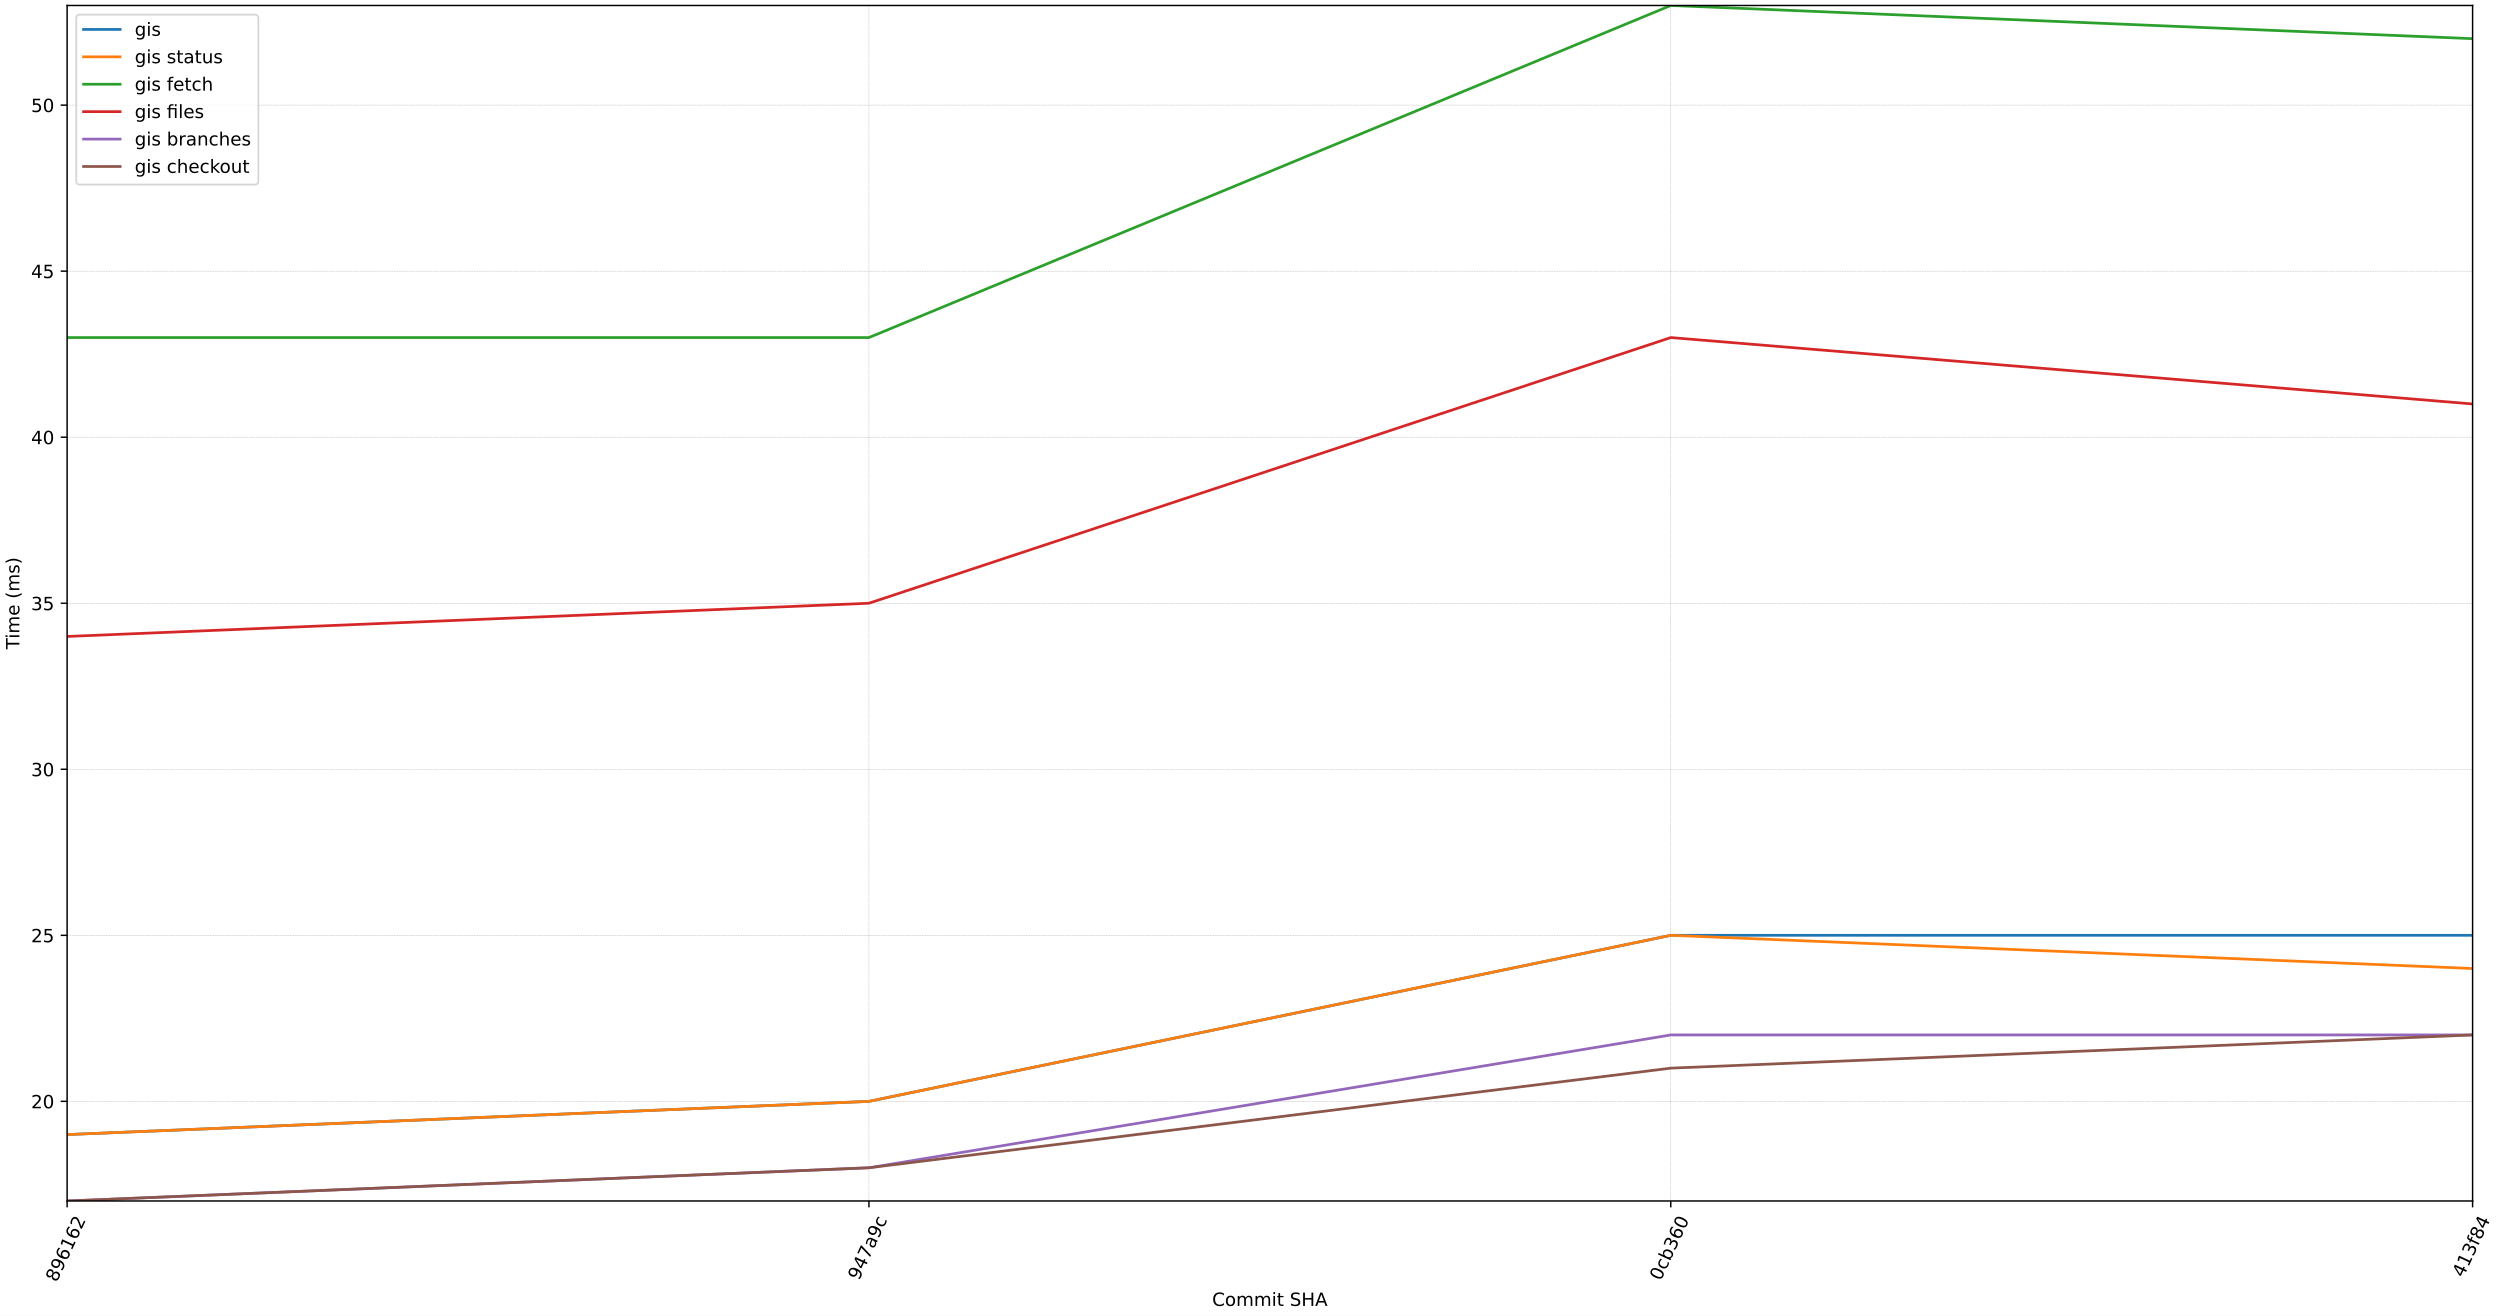
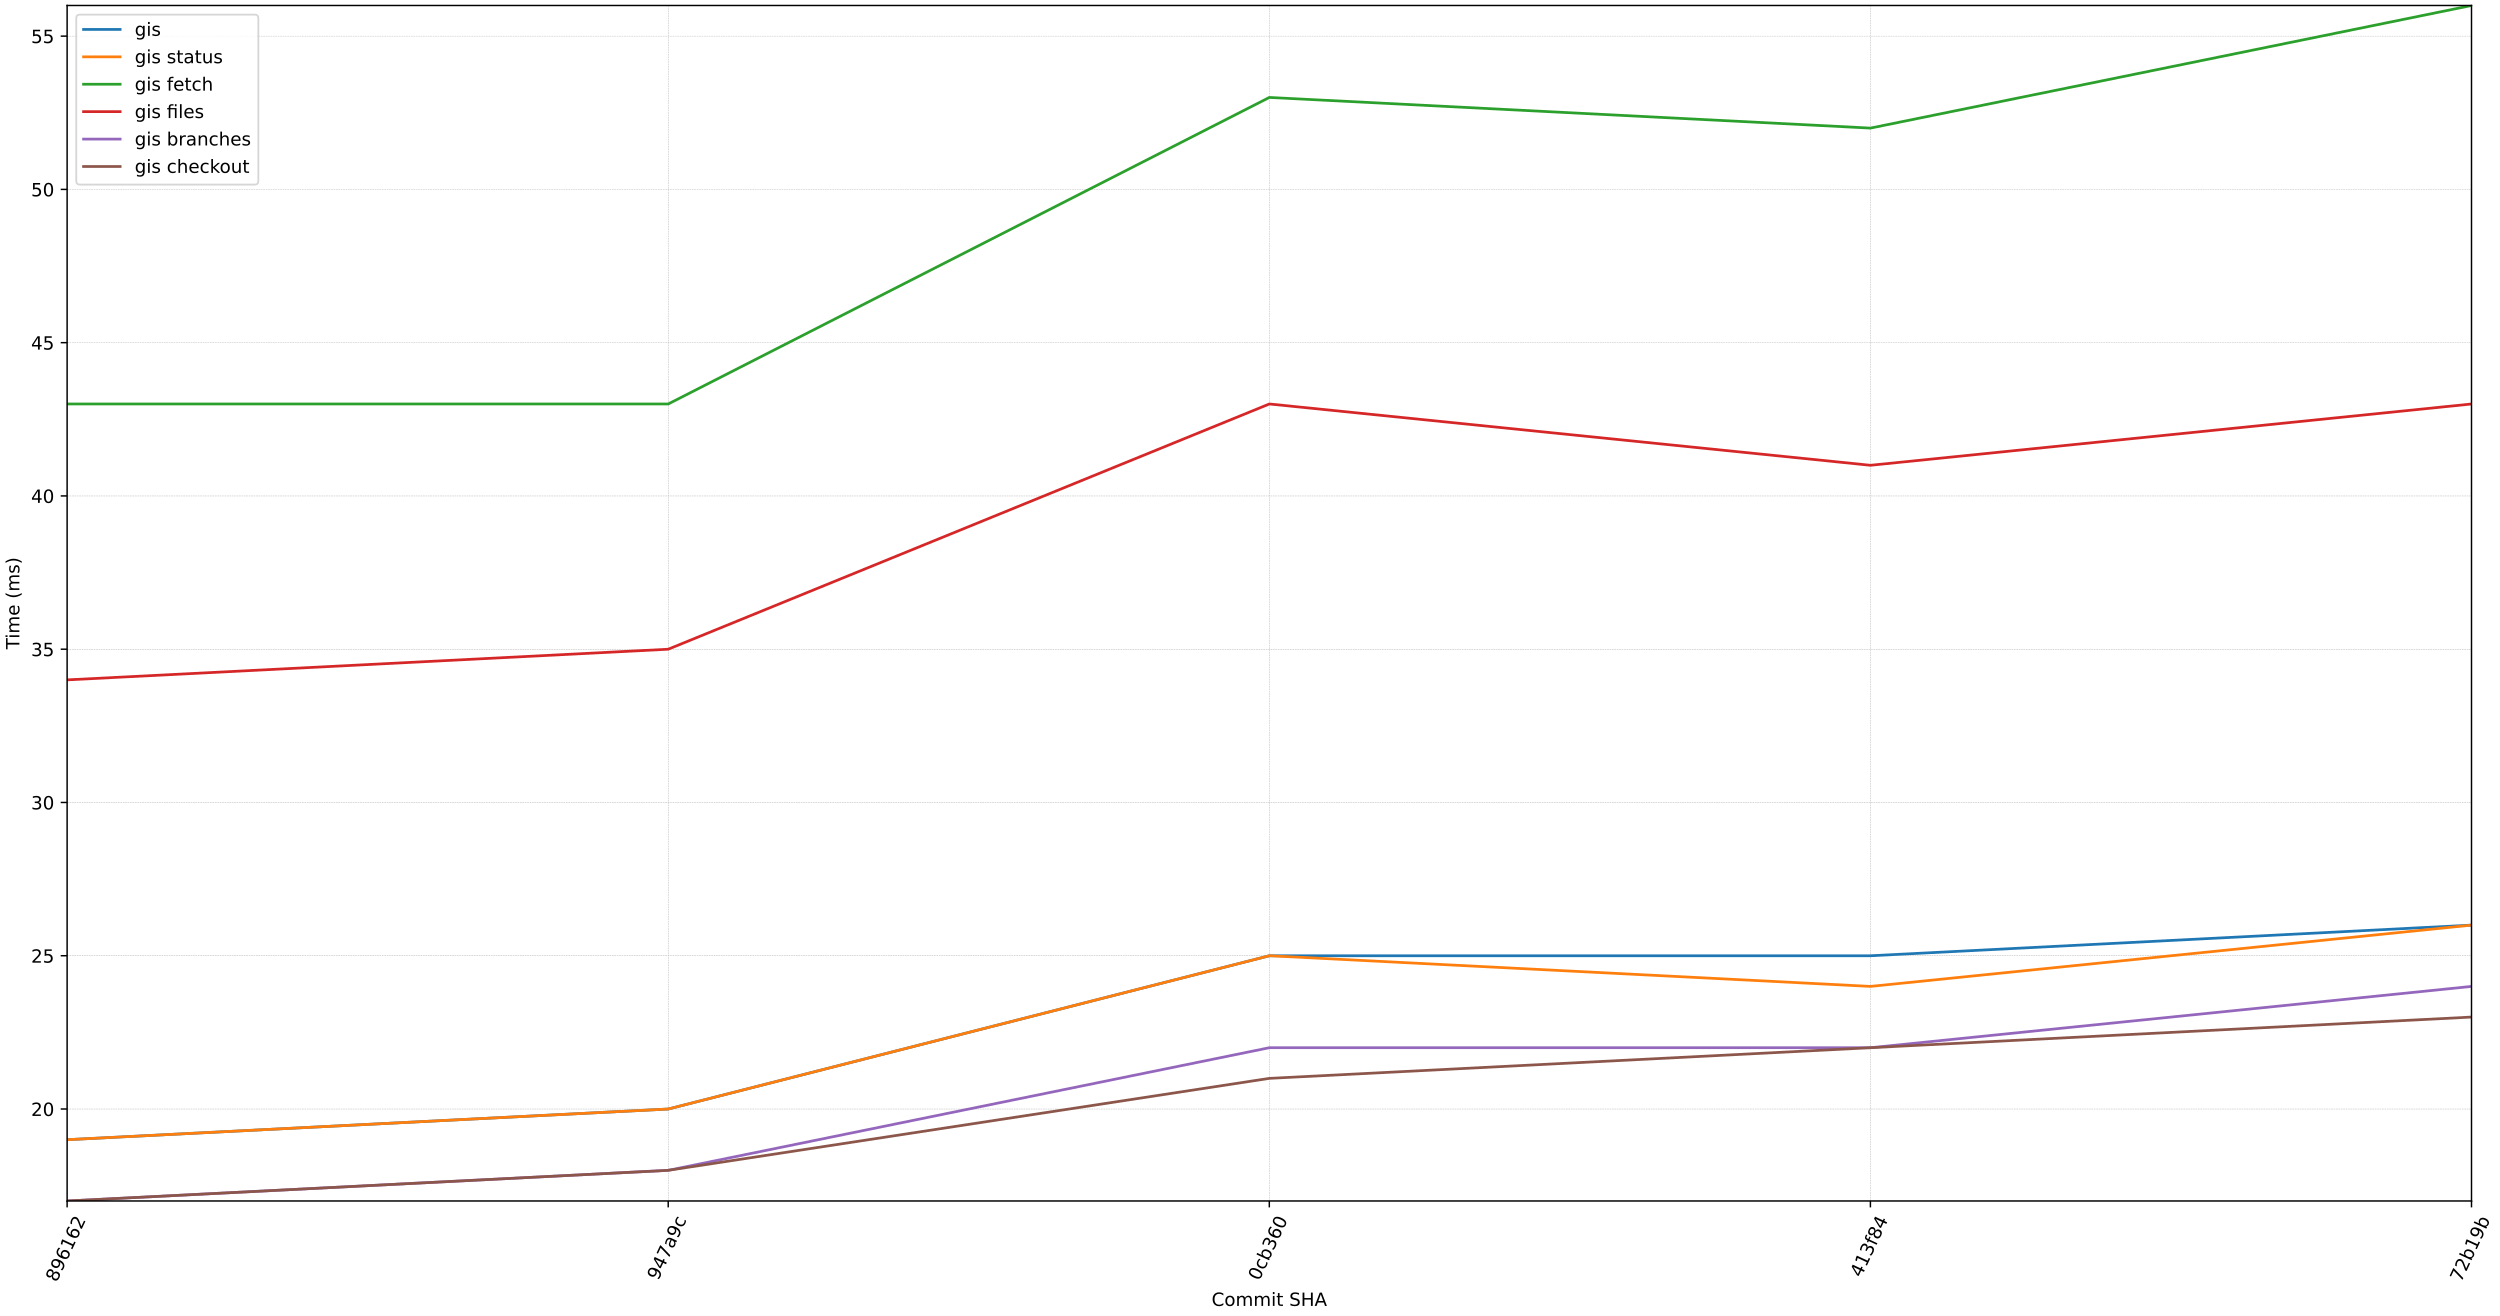
<svg xmlns="http://www.w3.org/2000/svg" xmlns:xlink="http://www.w3.org/1999/xlink" width="1368pt" height="720pt" viewBox="0 0 1368 720" version="1.1">
  <defs>
    <style type="text/css">*{stroke-linejoin: round; stroke-linecap: butt}</style>
  </defs>
  <g id="figure_1">
    <g id="patch_1">
      <path d="M 0 720  L 1368 720  L 1368 0  L 0 0  z " style="fill: #ffffff" />
    </g>
    <g id="axes_1">
      <g id="patch_2">
-         <path d="M 36.726 657.174  L 1353.002 657.174  L 1353.002 3  L 36.726 3  z " style="fill: #ffffff" />
+         <path d="M 36.726 657.174  L 1352.407 657.174  L 1352.407 3  L 36.726 3  z " style="fill: #ffffff" />
      </g>
      <g id="matplotlib.axis_1">
        <g id="xtick_1">
          <g id="line2d_1">
-             <path d="M 36.726 657.174  L 36.726 3  " clip-path="url(#p40ca5b656d)" style="fill: none; stroke-dasharray: 0.925,0.4; stroke-dashoffset: 0; stroke: #b0b0b0; stroke-width: 0.25" />
+             <path d="M 36.726 657.174  L 36.726 3  " clip-path="url(#p8d0fd954dc)" style="fill: none; stroke-dasharray: 0.925,0.4; stroke-dashoffset: 0; stroke: #b0b0b0; stroke-width: 0.25" />
          </g>
          <g id="line2d_2">
            <defs>
-               <path id="m87ee2de7f2" d="M 0 0  L 0 3.5  " style="stroke: #000000; stroke-width: 0.8" />
-             </defs>
-             <g>
-               <use xlink:href="#m87ee2de7f2" x="36.726" y="657.174" style="stroke: #000000; stroke-width: 0.8" />
+               <path id="m4efc5a5beb" d="M 0 0  L 0 3.5  " style="stroke: #000000; stroke-width: 0.8" />
+             </defs>
+             <g>
+               <use xlink:href="#m4efc5a5beb" x="36.726" y="657.174" style="stroke: #000000; stroke-width: 0.8" />
            </g>
          </g>
          <g id="text_1">
            <g transform="translate(31.01357 701.9837) rotate(-65) scale(0.1 -0.1)">
              <defs>
                <path id="DejaVuSans-1b" d="M 2034 2216  Q 1584 2216 1326 1975  Q 1069 1734 1069 1313  Q 1069 891 1326 650  Q 1584 409 2034 409  Q 2484 409 2743 651  Q 3003 894 3003 1313  Q 3003 1734 2745 1975  Q 2488 2216 2034 2216  z M 1403 2484  Q 997 2584 770 2862  Q 544 3141 544 3541  Q 544 4100 942 4425  Q 1341 4750 2034 4750  Q 2731 4750 3128 4425  Q 3525 4100 3525 3541  Q 3525 3141 3298 2862  Q 3072 2584 2669 2484  Q 3125 2378 3379 2068  Q 3634 1759 3634 1313  Q 3634 634 3220 271  Q 2806 -91 2034 -91  Q 1263 -91 848 271  Q 434 634 434 1313  Q 434 1759 690 2068  Q 947 2378 1403 2484  z M 1172 3481  Q 1172 3119 1398 2916  Q 1625 2713 2034 2713  Q 2441 2713 2670 2916  Q 2900 3119 2900 3481  Q 2900 3844 2670 4047  Q 2441 4250 2034 4250  Q 1625 4250 1398 4047  Q 1172 3844 1172 3481  z " transform="scale(0.015625)" />
                <path id="DejaVuSans-1c" d="M 703 97  L 703 672  Q 941 559 1184 500  Q 1428 441 1663 441  Q 2288 441 2617 861  Q 2947 1281 2994 2138  Q 2813 1869 2534 1725  Q 2256 1581 1919 1581  Q 1219 1581 811 2004  Q 403 2428 403 3163  Q 403 3881 828 4315  Q 1253 4750 1959 4750  Q 2769 4750 3195 4129  Q 3622 3509 3622 2328  Q 3622 1225 3098 567  Q 2575 -91 1691 -91  Q 1453 -91 1209 -44  Q 966 3 703 97  z M 1959 2075  Q 2384 2075 2632 2365  Q 2881 2656 2881 3163  Q 2881 3666 2632 3958  Q 2384 4250 1959 4250  Q 1534 4250 1286 3958  Q 1038 3666 1038 3163  Q 1038 2656 1286 2365  Q 1534 2075 1959 2075  z " transform="scale(0.015625)" />
                <path id="DejaVuSans-19" d="M 2113 2584  Q 1688 2584 1439 2293  Q 1191 2003 1191 1497  Q 1191 994 1439 701  Q 1688 409 2113 409  Q 2538 409 2786 701  Q 3034 994 3034 1497  Q 3034 2003 2786 2293  Q 2538 2584 2113 2584  z M 3366 4563  L 3366 3988  Q 3128 4100 2886 4159  Q 2644 4219 2406 4219  Q 1781 4219 1451 3797  Q 1122 3375 1075 2522  Q 1259 2794 1537 2939  Q 1816 3084 2150 3084  Q 2853 3084 3261 2657  Q 3669 2231 3669 1497  Q 3669 778 3244 343  Q 2819 -91 2113 -91  Q 1303 -91 875 529  Q 447 1150 447 2328  Q 447 3434 972 4092  Q 1497 4750 2381 4750  Q 2619 4750 2861 4703  Q 3103 4656 3366 4563  z " transform="scale(0.015625)" />
                <path id="DejaVuSans-14" d="M 794 531  L 1825 531  L 1825 4091  L 703 3866  L 703 4441  L 1819 4666  L 2450 4666  L 2450 531  L 3481 531  L 3481 0  L 794 0  L 794 531  z " transform="scale(0.015625)" />
                <path id="DejaVuSans-15" d="M 1228 531  L 3431 531  L 3431 0  L 469 0  L 469 531  Q 828 903 1448 1529  Q 2069 2156 2228 2338  Q 2531 2678 2651 2914  Q 2772 3150 2772 3378  Q 2772 3750 2511 3984  Q 2250 4219 1831 4219  Q 1534 4219 1204 4116  Q 875 4013 500 3803  L 500 4441  Q 881 4594 1212 4672  Q 1544 4750 1819 4750  Q 2544 4750 2975 4387  Q 3406 4025 3406 3419  Q 3406 3131 3298 2873  Q 3191 2616 2906 2266  Q 2828 2175 2409 1742  Q 1991 1309 1228 531  z " transform="scale(0.015625)" />
              </defs>
              <use xlink:href="#DejaVuSans-1b" />
              <use xlink:href="#DejaVuSans-1c" transform="translate(63.625 0)" />
              <use xlink:href="#DejaVuSans-19" transform="translate(127.25 0)" />
              <use xlink:href="#DejaVuSans-14" transform="translate(190.875 0)" />
              <use xlink:href="#DejaVuSans-19" transform="translate(254.5 0)" />
              <use xlink:href="#DejaVuSans-15" transform="translate(318.125 0)" />
            </g>
          </g>
        </g>
        <g id="xtick_2">
          <g id="line2d_3">
-             <path d="M 475.485 657.174  L 475.485 3  " clip-path="url(#p40ca5b656d)" style="fill: none; stroke-dasharray: 0.925,0.4; stroke-dashoffset: 0; stroke: #b0b0b0; stroke-width: 0.25" />
+             <path d="M 365.646 657.174  L 365.646 3  " clip-path="url(#p8d0fd954dc)" style="fill: none; stroke-dasharray: 0.925,0.4; stroke-dashoffset: 0; stroke: #b0b0b0; stroke-width: 0.25" />
          </g>
          <g id="line2d_4">
            <g>
-               <use xlink:href="#m87ee2de7f2" x="475.485" y="657.174" style="stroke: #000000; stroke-width: 0.8" />
+               <use xlink:href="#m4efc5a5beb" x="365.646" y="657.174" style="stroke: #000000; stroke-width: 0.8" />
            </g>
          </g>
          <g id="text_2">
-             <g transform="translate(470.0042 700.9882) rotate(-65) scale(0.1 -0.1)">
+             <g transform="translate(360.1659 700.9882) rotate(-65) scale(0.1 -0.1)">
              <defs>
                <path id="DejaVuSans-17" d="M 2419 4116  L 825 1625  L 2419 1625  L 2419 4116  z M 2253 4666  L 3047 4666  L 3047 1625  L 3713 1625  L 3713 1100  L 3047 1100  L 3047 0  L 2419 0  L 2419 1100  L 313 1100  L 313 1709  L 2253 4666  z " transform="scale(0.015625)" />
                <path id="DejaVuSans-1a" d="M 525 4666  L 3525 4666  L 3525 4397  L 1831 0  L 1172 0  L 2766 4134  L 525 4134  L 525 4666  z " transform="scale(0.015625)" />
                <path id="DejaVuSans-44" d="M 2194 1759  Q 1497 1759 1228 1600  Q 959 1441 959 1056  Q 959 750 1161 570  Q 1363 391 1709 391  Q 2188 391 2477 730  Q 2766 1069 2766 1631  L 2766 1759  L 2194 1759  z M 3341 1997  L 3341 0  L 2766 0  L 2766 531  Q 2569 213 2275 61  Q 1981 -91 1556 -91  Q 1019 -91 701 211  Q 384 513 384 1019  Q 384 1609 779 1909  Q 1175 2209 1959 2209  L 2766 2209  L 2766 2266  Q 2766 2663 2505 2880  Q 2244 3097 1772 3097  Q 1472 3097 1187 3025  Q 903 2953 641 2809  L 641 3341  Q 956 3463 1253 3523  Q 1550 3584 1831 3584  Q 2591 3584 2966 3190  Q 3341 2797 3341 1997  z " transform="scale(0.015625)" />
                <path id="DejaVuSans-46" d="M 3122 3366  L 3122 2828  Q 2878 2963 2633 3030  Q 2388 3097 2138 3097  Q 1578 3097 1268 2742  Q 959 2388 959 1747  Q 959 1106 1268 751  Q 1578 397 2138 397  Q 2388 397 2633 464  Q 2878 531 3122 666  L 3122 134  Q 2881 22 2623 -34  Q 2366 -91 2075 -91  Q 1284 -91 818 406  Q 353 903 353 1747  Q 353 2603 823 3093  Q 1294 3584 2113 3584  Q 2378 3584 2631 3529  Q 2884 3475 3122 3366  z " transform="scale(0.015625)" />
              </defs>
              <use xlink:href="#DejaVuSans-1c" />
              <use xlink:href="#DejaVuSans-17" transform="translate(63.625 0)" />
              <use xlink:href="#DejaVuSans-1a" transform="translate(127.25 0)" />
              <use xlink:href="#DejaVuSans-44" transform="translate(190.875 0)" />
              <use xlink:href="#DejaVuSans-1c" transform="translate(252.1562 0)" />
              <use xlink:href="#DejaVuSans-46" transform="translate(315.7812 0)" />
            </g>
          </g>
        </g>
        <g id="xtick_3">
          <g id="line2d_5">
-             <path d="M 914.243 657.174  L 914.243 3  " clip-path="url(#p40ca5b656d)" style="fill: none; stroke-dasharray: 0.925,0.4; stroke-dashoffset: 0; stroke: #b0b0b0; stroke-width: 0.25" />
+             <path d="M 694.567 657.174  L 694.567 3  " clip-path="url(#p8d0fd954dc)" style="fill: none; stroke-dasharray: 0.925,0.4; stroke-dashoffset: 0; stroke: #b0b0b0; stroke-width: 0.25" />
          </g>
          <g id="line2d_6">
            <g>
-               <use xlink:href="#m87ee2de7f2" x="914.243" y="657.174" style="stroke: #000000; stroke-width: 0.8" />
+               <use xlink:href="#m4efc5a5beb" x="694.567" y="657.174" style="stroke: #000000; stroke-width: 0.8" />
            </g>
          </g>
          <g id="text_3">
-             <g transform="translate(908.7166 701.1882) rotate(-65) scale(0.1 -0.1)">
+             <g transform="translate(689.04 701.1882) rotate(-65) scale(0.1 -0.1)">
              <defs>
                <path id="DejaVuSans-13" d="M 2034 4250  Q 1547 4250 1301 3770  Q 1056 3291 1056 2328  Q 1056 1369 1301 889  Q 1547 409 2034 409  Q 2525 409 2770 889  Q 3016 1369 3016 2328  Q 3016 3291 2770 3770  Q 2525 4250 2034 4250  z M 2034 4750  Q 2819 4750 3233 4129  Q 3647 3509 3647 2328  Q 3647 1150 3233 529  Q 2819 -91 2034 -91  Q 1250 -91 836 529  Q 422 1150 422 2328  Q 422 3509 836 4129  Q 1250 4750 2034 4750  z " transform="scale(0.015625)" />
                <path id="DejaVuSans-45" d="M 3116 1747  Q 3116 2381 2855 2742  Q 2594 3103 2138 3103  Q 1681 3103 1420 2742  Q 1159 2381 1159 1747  Q 1159 1113 1420 752  Q 1681 391 2138 391  Q 2594 391 2855 752  Q 3116 1113 3116 1747  z M 1159 2969  Q 1341 3281 1617 3432  Q 1894 3584 2278 3584  Q 2916 3584 3314 3078  Q 3713 2572 3713 1747  Q 3713 922 3314 415  Q 2916 -91 2278 -91  Q 1894 -91 1617 61  Q 1341 213 1159 525  L 1159 0  L 581 0  L 581 4863  L 1159 4863  L 1159 2969  z " transform="scale(0.015625)" />
                <path id="DejaVuSans-16" d="M 2597 2516  Q 3050 2419 3304 2112  Q 3559 1806 3559 1356  Q 3559 666 3084 287  Q 2609 -91 1734 -91  Q 1441 -91 1130 -33  Q 819 25 488 141  L 488 750  Q 750 597 1062 519  Q 1375 441 1716 441  Q 2309 441 2620 675  Q 2931 909 2931 1356  Q 2931 1769 2642 2001  Q 2353 2234 1838 2234  L 1294 2234  L 1294 2753  L 1863 2753  Q 2328 2753 2575 2939  Q 2822 3125 2822 3475  Q 2822 3834 2567 4026  Q 2313 4219 1838 4219  Q 1578 4219 1281 4162  Q 984 4106 628 3988  L 628 4550  Q 988 4650 1302 4700  Q 1616 4750 1894 4750  Q 2613 4750 3031 4423  Q 3450 4097 3450 3541  Q 3450 3153 3228 2886  Q 3006 2619 2597 2516  z " transform="scale(0.015625)" />
              </defs>
              <use xlink:href="#DejaVuSans-13" />
              <use xlink:href="#DejaVuSans-46" transform="translate(63.625 0)" />
              <use xlink:href="#DejaVuSans-45" transform="translate(118.6094 0)" />
              <use xlink:href="#DejaVuSans-16" transform="translate(182.0938 0)" />
              <use xlink:href="#DejaVuSans-19" transform="translate(245.7188 0)" />
              <use xlink:href="#DejaVuSans-13" transform="translate(309.3438 0)" />
            </g>
          </g>
        </g>
        <g id="xtick_4">
          <g id="line2d_7">
-             <path d="M 1353.002 657.174  L 1353.002 3  " clip-path="url(#p40ca5b656d)" style="fill: none; stroke-dasharray: 0.925,0.4; stroke-dashoffset: 0; stroke: #b0b0b0; stroke-width: 0.25" />
+             <path d="M 1023.487 657.174  L 1023.487 3  " clip-path="url(#p8d0fd954dc)" style="fill: none; stroke-dasharray: 0.925,0.4; stroke-dashoffset: 0; stroke: #b0b0b0; stroke-width: 0.25" />
          </g>
          <g id="line2d_8">
            <g>
-               <use xlink:href="#m87ee2de7f2" x="1353.002" y="657.174" style="stroke: #000000; stroke-width: 0.8" />
+               <use xlink:href="#m4efc5a5beb" x="1023.487" y="657.174" style="stroke: #000000; stroke-width: 0.8" />
            </g>
          </g>
          <g id="text_4">
-             <g transform="translate(1347.89 699.4081) rotate(-65) scale(0.1 -0.1)">
+             <g transform="translate(1018.375 699.4081) rotate(-65) scale(0.1 -0.1)">
              <defs>
                <path id="DejaVuSans-49" d="M 2375 4863  L 2375 4384  L 1825 4384  Q 1516 4384 1395 4259  Q 1275 4134 1275 3809  L 1275 3500  L 2222 3500  L 2222 3053  L 1275 3053  L 1275 0  L 697 0  L 697 3053  L 147 3053  L 147 3500  L 697 3500  L 697 3744  Q 697 4328 969 4595  Q 1241 4863 1831 4863  L 2375 4863  z " transform="scale(0.015625)" />
              </defs>
              <use xlink:href="#DejaVuSans-17" />
              <use xlink:href="#DejaVuSans-14" transform="translate(63.625 0)" />
              <use xlink:href="#DejaVuSans-16" transform="translate(127.25 0)" />
              <use xlink:href="#DejaVuSans-49" transform="translate(190.875 0)" />
              <use xlink:href="#DejaVuSans-1b" transform="translate(226.0781 0)" />
              <use xlink:href="#DejaVuSans-17" transform="translate(289.7031 0)" />
            </g>
          </g>
        </g>
-         <g id="text_5">
-           <g transform="translate(663.2795 714.5974) scale(0.1 -0.1)">
+         <g id="xtick_5">
+           <g id="line2d_9">
+             <path d="M 1352.407 657.174  L 1352.407 3  " clip-path="url(#p8d0fd954dc)" style="fill: none; stroke-dasharray: 0.925,0.4; stroke-dashoffset: 0; stroke: #b0b0b0; stroke-width: 0.25" />
+           </g>
+           <g id="line2d_10">
+             <g>
+               <use xlink:href="#m4efc5a5beb" x="1352.407" y="657.174" style="stroke: #000000; stroke-width: 0.8" />
+             </g>
+           </g>
+           <g id="text_5">
+             <g transform="translate(1346.701 701.9585) rotate(-65) scale(0.1 -0.1)">
+               <use xlink:href="#DejaVuSans-1a" />
+               <use xlink:href="#DejaVuSans-15" transform="translate(63.625 0)" />
+               <use xlink:href="#DejaVuSans-45" transform="translate(127.25 0)" />
+               <use xlink:href="#DejaVuSans-14" transform="translate(190.7344 0)" />
+               <use xlink:href="#DejaVuSans-1c" transform="translate(254.3594 0)" />
+               <use xlink:href="#DejaVuSans-45" transform="translate(317.9844 0)" />
+             </g>
+           </g>
+         </g>
+         <g id="text_6">
+           <g transform="translate(662.9822 714.5974) scale(0.1 -0.1)">
            <defs>
              <path id="DejaVuSans-26" d="M 4122 4306  L 4122 3641  Q 3803 3938 3442 4084  Q 3081 4231 2675 4231  Q 1875 4231 1450 3742  Q 1025 3253 1025 2328  Q 1025 1406 1450 917  Q 1875 428 2675 428  Q 3081 428 3442 575  Q 3803 722 4122 1019  L 4122 359  Q 3791 134 3420 21  Q 3050 -91 2638 -91  Q 1578 -91 968 557  Q 359 1206 359 2328  Q 359 3453 968 4101  Q 1578 4750 2638 4750  Q 3056 4750 3426 4639  Q 3797 4528 4122 4306  z " transform="scale(0.015625)" />
              <path id="DejaVuSans-52" d="M 1959 3097  Q 1497 3097 1228 2736  Q 959 2375 959 1747  Q 959 1119 1226 758  Q 1494 397 1959 397  Q 2419 397 2687 759  Q 2956 1122 2956 1747  Q 2956 2369 2687 2733  Q 2419 3097 1959 3097  z M 1959 3584  Q 2709 3584 3137 3096  Q 3566 2609 3566 1747  Q 3566 888 3137 398  Q 2709 -91 1959 -91  Q 1206 -91 779 398  Q 353 888 353 1747  Q 353 2609 779 3096  Q 1206 3584 1959 3584  z " transform="scale(0.015625)" />
              <path id="DejaVuSans-50" d="M 3328 2828  Q 3544 3216 3844 3400  Q 4144 3584 4550 3584  Q 5097 3584 5394 3201  Q 5691 2819 5691 2113  L 5691 0  L 5113 0  L 5113 2094  Q 5113 2597 4934 2840  Q 4756 3084 4391 3084  Q 3944 3084 3684 2787  Q 3425 2491 3425 1978  L 3425 0  L 2847 0  L 2847 2094  Q 2847 2600 2669 2842  Q 2491 3084 2119 3084  Q 1678 3084 1418 2786  Q 1159 2488 1159 1978  L 1159 0  L 581 0  L 581 3500  L 1159 3500  L 1159 2956  Q 1356 3278 1631 3431  Q 1906 3584 2284 3584  Q 2666 3584 2933 3390  Q 3200 3197 3328 2828  z " transform="scale(0.015625)" />
              <path id="DejaVuSans-4c" d="M 603 3500  L 1178 3500  L 1178 0  L 603 0  L 603 3500  z M 603 4863  L 1178 4863  L 1178 4134  L 603 4134  L 603 4863  z " transform="scale(0.015625)" />
              <path id="DejaVuSans-57" d="M 1172 4494  L 1172 3500  L 2356 3500  L 2356 3053  L 1172 3053  L 1172 1153  Q 1172 725 1289 603  Q 1406 481 1766 481  L 2356 481  L 2356 0  L 1766 0  Q 1100 0 847 248  Q 594 497 594 1153  L 594 3053  L 172 3053  L 172 3500  L 594 3500  L 594 4494  L 1172 4494  z " transform="scale(0.015625)" />
              <path id="DejaVuSans-3" transform="scale(0.015625)" />
              <path id="DejaVuSans-36" d="M 3425 4513  L 3425 3897  Q 3066 4069 2747 4153  Q 2428 4238 2131 4238  Q 1616 4238 1336 4038  Q 1056 3838 1056 3469  Q 1056 3159 1242 3001  Q 1428 2844 1947 2747  L 2328 2669  Q 3034 2534 3370 2195  Q 3706 1856 3706 1288  Q 3706 609 3251 259  Q 2797 -91 1919 -91  Q 1588 -91 1214 -16  Q 841 59 441 206  L 441 856  Q 825 641 1194 531  Q 1563 422 1919 422  Q 2459 422 2753 634  Q 3047 847 3047 1241  Q 3047 1584 2836 1778  Q 2625 1972 2144 2069  L 1759 2144  Q 1053 2284 737 2584  Q 422 2884 422 3419  Q 422 4038 858 4394  Q 1294 4750 2059 4750  Q 2388 4750 2728 4690  Q 3069 4631 3425 4513  z " transform="scale(0.015625)" />
              <path id="DejaVuSans-2b" d="M 628 4666  L 1259 4666  L 1259 2753  L 3553 2753  L 3553 4666  L 4184 4666  L 4184 0  L 3553 0  L 3553 2222  L 1259 2222  L 1259 0  L 628 0  L 628 4666  z " transform="scale(0.015625)" />
              <path id="DejaVuSans-24" d="M 2188 4044  L 1331 1722  L 3047 1722  L 2188 4044  z M 1831 4666  L 2547 4666  L 4325 0  L 3669 0  L 3244 1197  L 1141 1197  L 716 0  L 50 0  L 1831 4666  z " transform="scale(0.015625)" />
            </defs>
            <use xlink:href="#DejaVuSans-26" />
            <use xlink:href="#DejaVuSans-52" transform="translate(69.82812 0)" />
            <use xlink:href="#DejaVuSans-50" transform="translate(131.0156 0)" />
            <use xlink:href="#DejaVuSans-50" transform="translate(228.4219 0)" />
            <use xlink:href="#DejaVuSans-4c" transform="translate(325.8281 0)" />
            <use xlink:href="#DejaVuSans-57" transform="translate(353.6094 0)" />
            <use xlink:href="#DejaVuSans-3" transform="translate(392.8125 0)" />
            <use xlink:href="#DejaVuSans-36" transform="translate(424.5938 0)" />
            <use xlink:href="#DejaVuSans-2b" transform="translate(488.0781 0)" />
            <use xlink:href="#DejaVuSans-24" transform="translate(563.2812 0)" />
          </g>
        </g>
      </g>
      <g id="matplotlib.axis_2">
        <g id="ytick_1">
-           <g id="line2d_9">
-             <path d="M 36.726 602.66  L 1353.002 602.66  " clip-path="url(#p40ca5b656d)" style="fill: none; stroke-dasharray: 0.925,0.4; stroke-dashoffset: 0; stroke: #b0b0b0; stroke-width: 0.25" />
-           </g>
-           <g id="line2d_10">
-             <defs>
-               <path id="m107fdfd723" d="M 0 0  L -3.5 0  " style="stroke: #000000; stroke-width: 0.8" />
-             </defs>
-             <g>
-               <use xlink:href="#m107fdfd723" x="36.726" y="602.66" style="stroke: #000000; stroke-width: 0.8" />
-             </g>
-           </g>
-           <g id="text_6">
-             <g transform="translate(17.00102 606.4588) scale(0.1 -0.1)">
+           <g id="line2d_11">
+             <path d="M 36.726 606.853  L 1352.407 606.853  " clip-path="url(#p8d0fd954dc)" style="fill: none; stroke-dasharray: 0.925,0.4; stroke-dashoffset: 0; stroke: #b0b0b0; stroke-width: 0.25" />
+           </g>
+           <g id="line2d_12">
+             <defs>
+               <path id="m9cfa27df88" d="M 0 0  L -3.5 0  " style="stroke: #000000; stroke-width: 0.8" />
+             </defs>
+             <g>
+               <use xlink:href="#m9cfa27df88" x="36.726" y="606.853" style="stroke: #000000; stroke-width: 0.8" />
+             </g>
+           </g>
+           <g id="text_7">
+             <g transform="translate(17.00102 610.6522) scale(0.1 -0.1)">
              <use xlink:href="#DejaVuSans-15" />
              <use xlink:href="#DejaVuSans-13" transform="translate(63.625 0)" />
            </g>
          </g>
        </g>
        <g id="ytick_2">
-           <g id="line2d_11">
-             <path d="M 36.726 511.802  L 1353.002 511.802  " clip-path="url(#p40ca5b656d)" style="fill: none; stroke-dasharray: 0.925,0.4; stroke-dashoffset: 0; stroke: #b0b0b0; stroke-width: 0.25" />
-           </g>
-           <g id="line2d_12">
-             <g>
-               <use xlink:href="#m107fdfd723" x="36.726" y="511.802" style="stroke: #000000; stroke-width: 0.8" />
-             </g>
-           </g>
-           <g id="text_7">
-             <g transform="translate(17.00102 515.6013) scale(0.1 -0.1)">
+           <g id="line2d_13">
+             <path d="M 36.726 522.985  L 1352.407 522.985  " clip-path="url(#p8d0fd954dc)" style="fill: none; stroke-dasharray: 0.925,0.4; stroke-dashoffset: 0; stroke: #b0b0b0; stroke-width: 0.25" />
+           </g>
+           <g id="line2d_14">
+             <g>
+               <use xlink:href="#m9cfa27df88" x="36.726" y="522.985" style="stroke: #000000; stroke-width: 0.8" />
+             </g>
+           </g>
+           <g id="text_8">
+             <g transform="translate(17.00102 526.7837) scale(0.1 -0.1)">
              <defs>
                <path id="DejaVuSans-18" d="M 691 4666  L 3169 4666  L 3169 4134  L 1269 4134  L 1269 2991  Q 1406 3038 1543 3061  Q 1681 3084 1819 3084  Q 2600 3084 3056 2656  Q 3513 2228 3513 1497  Q 3513 744 3044 326  Q 2575 -91 1722 -91  Q 1428 -91 1123 -41  Q 819 9 494 109  L 494 744  Q 775 591 1075 516  Q 1375 441 1709 441  Q 2250 441 2565 725  Q 2881 1009 2881 1497  Q 2881 1984 2565 2268  Q 2250 2553 1709 2553  Q 1456 2553 1204 2497  Q 953 2441 691 2322  L 691 4666  z " transform="scale(0.015625)" />
              </defs>
              <use xlink:href="#DejaVuSans-15" />
              <use xlink:href="#DejaVuSans-18" transform="translate(63.625 0)" />
            </g>
          </g>
        </g>
        <g id="ytick_3">
-           <g id="line2d_13">
-             <path d="M 36.726 420.945  L 1353.002 420.945  " clip-path="url(#p40ca5b656d)" style="fill: none; stroke-dasharray: 0.925,0.4; stroke-dashoffset: 0; stroke: #b0b0b0; stroke-width: 0.25" />
-           </g>
-           <g id="line2d_14">
-             <g>
-               <use xlink:href="#m107fdfd723" x="36.726" y="420.945" style="stroke: #000000; stroke-width: 0.8" />
-             </g>
-           </g>
-           <g id="text_8">
-             <g transform="translate(17.00102 424.7437) scale(0.1 -0.1)">
+           <g id="line2d_15">
+             <path d="M 36.726 439.116  L 1352.407 439.116  " clip-path="url(#p8d0fd954dc)" style="fill: none; stroke-dasharray: 0.925,0.4; stroke-dashoffset: 0; stroke: #b0b0b0; stroke-width: 0.25" />
+           </g>
+           <g id="line2d_16">
+             <g>
+               <use xlink:href="#m9cfa27df88" x="36.726" y="439.116" style="stroke: #000000; stroke-width: 0.8" />
+             </g>
+           </g>
+           <g id="text_9">
+             <g transform="translate(17.00102 442.9152) scale(0.1 -0.1)">
              <use xlink:href="#DejaVuSans-16" />
              <use xlink:href="#DejaVuSans-13" transform="translate(63.625 0)" />
            </g>
          </g>
        </g>
        <g id="ytick_4">
-           <g id="line2d_15">
-             <path d="M 36.726 330.087  L 1353.002 330.087  " clip-path="url(#p40ca5b656d)" style="fill: none; stroke-dasharray: 0.925,0.4; stroke-dashoffset: 0; stroke: #b0b0b0; stroke-width: 0.25" />
-           </g>
-           <g id="line2d_16">
-             <g>
-               <use xlink:href="#m107fdfd723" x="36.726" y="330.087" style="stroke: #000000; stroke-width: 0.8" />
-             </g>
-           </g>
-           <g id="text_9">
-             <g transform="translate(17.00102 333.8862) scale(0.1 -0.1)">
+           <g id="line2d_17">
+             <path d="M 36.726 355.248  L 1352.407 355.248  " clip-path="url(#p8d0fd954dc)" style="fill: none; stroke-dasharray: 0.925,0.4; stroke-dashoffset: 0; stroke: #b0b0b0; stroke-width: 0.25" />
+           </g>
+           <g id="line2d_18">
+             <g>
+               <use xlink:href="#m9cfa27df88" x="36.726" y="355.248" style="stroke: #000000; stroke-width: 0.8" />
+             </g>
+           </g>
+           <g id="text_10">
+             <g transform="translate(17.00102 359.0467) scale(0.1 -0.1)">
              <use xlink:href="#DejaVuSans-16" />
              <use xlink:href="#DejaVuSans-18" transform="translate(63.625 0)" />
            </g>
          </g>
        </g>
        <g id="ytick_5">
-           <g id="line2d_17">
-             <path d="M 36.726 239.23  L 1353.002 239.23  " clip-path="url(#p40ca5b656d)" style="fill: none; stroke-dasharray: 0.925,0.4; stroke-dashoffset: 0; stroke: #b0b0b0; stroke-width: 0.25" />
-           </g>
-           <g id="line2d_18">
-             <g>
-               <use xlink:href="#m107fdfd723" x="36.726" y="239.23" style="stroke: #000000; stroke-width: 0.8" />
-             </g>
-           </g>
-           <g id="text_10">
-             <g transform="translate(17.00102 243.0287) scale(0.1 -0.1)">
+           <g id="line2d_19">
+             <path d="M 36.726 271.379  L 1352.407 271.379  " clip-path="url(#p8d0fd954dc)" style="fill: none; stroke-dasharray: 0.925,0.4; stroke-dashoffset: 0; stroke: #b0b0b0; stroke-width: 0.25" />
+           </g>
+           <g id="line2d_20">
+             <g>
+               <use xlink:href="#m9cfa27df88" x="36.726" y="271.379" style="stroke: #000000; stroke-width: 0.8" />
+             </g>
+           </g>
+           <g id="text_11">
+             <g transform="translate(17.00102 275.1782) scale(0.1 -0.1)">
              <use xlink:href="#DejaVuSans-17" />
              <use xlink:href="#DejaVuSans-13" transform="translate(63.625 0)" />
            </g>
          </g>
        </g>
        <g id="ytick_6">
-           <g id="line2d_19">
-             <path d="M 36.726 148.372  L 1353.002 148.372  " clip-path="url(#p40ca5b656d)" style="fill: none; stroke-dasharray: 0.925,0.4; stroke-dashoffset: 0; stroke: #b0b0b0; stroke-width: 0.25" />
-           </g>
-           <g id="line2d_20">
-             <g>
-               <use xlink:href="#m107fdfd723" x="36.726" y="148.372" style="stroke: #000000; stroke-width: 0.8" />
-             </g>
-           </g>
-           <g id="text_11">
-             <g transform="translate(17.00102 152.1711) scale(0.1 -0.1)">
+           <g id="line2d_21">
+             <path d="M 36.726 187.511  L 1352.407 187.511  " clip-path="url(#p8d0fd954dc)" style="fill: none; stroke-dasharray: 0.925,0.4; stroke-dashoffset: 0; stroke: #b0b0b0; stroke-width: 0.25" />
+           </g>
+           <g id="line2d_22">
+             <g>
+               <use xlink:href="#m9cfa27df88" x="36.726" y="187.511" style="stroke: #000000; stroke-width: 0.8" />
+             </g>
+           </g>
+           <g id="text_12">
+             <g transform="translate(17.00102 191.3098) scale(0.1 -0.1)">
              <use xlink:href="#DejaVuSans-17" />
              <use xlink:href="#DejaVuSans-18" transform="translate(63.625 0)" />
            </g>
          </g>
        </g>
        <g id="ytick_7">
-           <g id="line2d_21">
-             <path d="M 36.726 57.515  L 1353.002 57.515  " clip-path="url(#p40ca5b656d)" style="fill: none; stroke-dasharray: 0.925,0.4; stroke-dashoffset: 0; stroke: #b0b0b0; stroke-width: 0.25" />
-           </g>
-           <g id="line2d_22">
-             <g>
-               <use xlink:href="#m107fdfd723" x="36.726" y="57.515" style="stroke: #000000; stroke-width: 0.8" />
-             </g>
-           </g>
-           <g id="text_12">
-             <g transform="translate(17.00102 61.31359) scale(0.1 -0.1)">
+           <g id="line2d_23">
+             <path d="M 36.726 103.642  L 1352.407 103.642  " clip-path="url(#p8d0fd954dc)" style="fill: none; stroke-dasharray: 0.925,0.4; stroke-dashoffset: 0; stroke: #b0b0b0; stroke-width: 0.25" />
+           </g>
+           <g id="line2d_24">
+             <g>
+               <use xlink:href="#m9cfa27df88" x="36.726" y="103.642" style="stroke: #000000; stroke-width: 0.8" />
+             </g>
+           </g>
+           <g id="text_13">
+             <g transform="translate(17.00102 107.4413) scale(0.1 -0.1)">
              <use xlink:href="#DejaVuSans-18" />
              <use xlink:href="#DejaVuSans-13" transform="translate(63.625 0)" />
            </g>
          </g>
        </g>
-         <g id="text_13">
+         <g id="ytick_8">
+           <g id="line2d_25">
+             <path d="M 36.726 19.774  L 1352.407 19.774  " clip-path="url(#p8d0fd954dc)" style="fill: none; stroke-dasharray: 0.925,0.4; stroke-dashoffset: 0; stroke: #b0b0b0; stroke-width: 0.25" />
+           </g>
+           <g id="line2d_26">
+             <g>
+               <use xlink:href="#m9cfa27df88" x="36.726" y="19.774" style="stroke: #000000; stroke-width: 0.8" />
+             </g>
+           </g>
+           <g id="text_14">
+             <g transform="translate(17.00102 23.57277) scale(0.1 -0.1)">
+               <use xlink:href="#DejaVuSans-18" />
+               <use xlink:href="#DejaVuSans-18" transform="translate(63.625 0)" />
+             </g>
+           </g>
+         </g>
+         <g id="text_15">
          <g transform="translate(10.59868 355.2889) rotate(-90) scale(0.1 -0.1)">
            <defs>
              <path id="DejaVuSans-37" d="M -19 4666  L 3928 4666  L 3928 4134  L 2272 4134  L 2272 0  L 1638 0  L 1638 4134  L -19 4134  L -19 4666  z " transform="scale(0.015625)" />
              <path id="DejaVuSans-48" d="M 3597 1894  L 3597 1613  L 953 1613  Q 991 1019 1311 708  Q 1631 397 2203 397  Q 2534 397 2845 478  Q 3156 559 3463 722  L 3463 178  Q 3153 47 2828 -22  Q 2503 -91 2169 -91  Q 1331 -91 842 396  Q 353 884 353 1716  Q 353 2575 817 3079  Q 1281 3584 2069 3584  Q 2775 3584 3186 3129  Q 3597 2675 3597 1894  z M 3022 2063  Q 3016 2534 2758 2815  Q 2500 3097 2075 3097  Q 1594 3097 1305 2825  Q 1016 2553 972 2059  L 3022 2063  z " transform="scale(0.015625)" />
              <path id="DejaVuSans-b" d="M 1984 4856  Q 1566 4138 1362 3434  Q 1159 2731 1159 2009  Q 1159 1288 1364 580  Q 1569 -128 1984 -844  L 1484 -844  Q 1016 -109 783 600  Q 550 1309 550 2009  Q 550 2706 781 3412  Q 1013 4119 1484 4856  L 1984 4856  z " transform="scale(0.015625)" />
              <path id="DejaVuSans-56" d="M 2834 3397  L 2834 2853  Q 2591 2978 2328 3040  Q 2066 3103 1784 3103  Q 1356 3103 1142 2972  Q 928 2841 928 2578  Q 928 2378 1081 2264  Q 1234 2150 1697 2047  L 1894 2003  Q 2506 1872 2764 1633  Q 3022 1394 3022 966  Q 3022 478 2636 193  Q 2250 -91 1575 -91  Q 1294 -91 989 -36  Q 684 19 347 128  L 347 722  Q 666 556 975 473  Q 1284 391 1588 391  Q 1994 391 2212 530  Q 2431 669 2431 922  Q 2431 1156 2273 1281  Q 2116 1406 1581 1522  L 1381 1569  Q 847 1681 609 1914  Q 372 2147 372 2553  Q 372 3047 722 3315  Q 1072 3584 1716 3584  Q 2034 3584 2315 3537  Q 2597 3491 2834 3397  z " transform="scale(0.015625)" />
              <path id="DejaVuSans-c" d="M 513 4856  L 1013 4856  Q 1481 4119 1714 3412  Q 1947 2706 1947 2009  Q 1947 1309 1714 600  Q 1481 -109 1013 -844  L 513 -844  Q 928 -128 1133 580  Q 1338 1288 1338 2009  Q 1338 2731 1133 3434  Q 928 4138 513 4856  z " transform="scale(0.015625)" />
            </defs>
            <use xlink:href="#DejaVuSans-37" />
            <use xlink:href="#DejaVuSans-4c" transform="translate(58 0)" />
            <use xlink:href="#DejaVuSans-50" transform="translate(85.78125 0)" />
            <use xlink:href="#DejaVuSans-48" transform="translate(183.1875 0)" />
            <use xlink:href="#DejaVuSans-3" transform="translate(244.7188 0)" />
            <use xlink:href="#DejaVuSans-b" transform="translate(276.5 0)" />
            <use xlink:href="#DejaVuSans-50" transform="translate(315.5156 0)" />
            <use xlink:href="#DejaVuSans-56" transform="translate(412.9219 0)" />
            <use xlink:href="#DejaVuSans-c" transform="translate(465.0156 0)" />
          </g>
        </g>
      </g>
-       <g id="line2d_23">
-         <path d="M 36.726 620.831  L 475.485 602.66  L 914.243 511.802  L 1353.002 511.802  " clip-path="url(#p40ca5b656d)" style="fill: none; stroke: #1f77b4; stroke-width: 1.5; stroke-linecap: square" />
-       </g>
-       <g id="line2d_24">
-         <path d="M 36.726 620.831  L 475.485 602.66  L 914.243 511.802  L 1353.002 529.974  " clip-path="url(#p40ca5b656d)" style="fill: none; stroke: #ff7f0e; stroke-width: 1.5; stroke-linecap: square" />
-       </g>
-       <g id="line2d_25">
-         <path d="M 36.726 184.715  L 475.485 184.715  L 914.243 3  L 1353.002 21.172  " clip-path="url(#p40ca5b656d)" style="fill: none; stroke: #2ca02c; stroke-width: 1.5; stroke-linecap: square" />
-       </g>
-       <g id="line2d_26">
-         <path d="M 36.726 348.259  L 475.485 330.087  L 914.243 184.715  L 1353.002 221.058  " clip-path="url(#p40ca5b656d)" style="fill: none; stroke: #d62728; stroke-width: 1.5; stroke-linecap: square" />
-       </g>
      <g id="line2d_27">
-         <path d="M 36.726 657.174  L 475.485 639.003  L 914.243 566.317  L 1353.002 566.317  " clip-path="url(#p40ca5b656d)" style="fill: none; stroke: #9467bd; stroke-width: 1.5; stroke-linecap: square" />
+         <path d="M 36.726 623.627  L 365.646 606.853  L 694.567 522.985  L 1023.487 522.985  L 1352.407 506.211  " clip-path="url(#p8d0fd954dc)" style="fill: none; stroke: #1f77b4; stroke-width: 1.5; stroke-linecap: square" />
      </g>
      <g id="line2d_28">
-         <path d="M 36.726 657.174  L 475.485 639.003  L 914.243 584.488  L 1353.002 566.317  " clip-path="url(#p40ca5b656d)" style="fill: none; stroke: #8c564b; stroke-width: 1.5; stroke-linecap: square" />
+         <path d="M 36.726 623.627  L 365.646 606.853  L 694.567 522.985  L 1023.487 539.759  L 1352.407 506.211  " clip-path="url(#p8d0fd954dc)" style="fill: none; stroke: #ff7f0e; stroke-width: 1.5; stroke-linecap: square" />
+       </g>
+       <g id="line2d_29">
+         <path d="M 36.726 221.058  L 365.646 221.058  L 694.567 53.321  L 1023.487 70.095  L 1352.407 3  " clip-path="url(#p8d0fd954dc)" style="fill: none; stroke: #2ca02c; stroke-width: 1.5; stroke-linecap: square" />
+       </g>
+       <g id="line2d_30">
+         <path d="M 36.726 372.022  L 365.646 355.248  L 694.567 221.058  L 1023.487 254.606  L 1352.407 221.058  " clip-path="url(#p8d0fd954dc)" style="fill: none; stroke: #d62728; stroke-width: 1.5; stroke-linecap: square" />
+       </g>
+       <g id="line2d_31">
+         <path d="M 36.726 657.174  L 365.646 640.401  L 694.567 573.306  L 1023.487 573.306  L 1352.407 539.759  " clip-path="url(#p8d0fd954dc)" style="fill: none; stroke: #9467bd; stroke-width: 1.5; stroke-linecap: square" />
+       </g>
+       <g id="line2d_32">
+         <path d="M 36.726 657.174  L 365.646 640.401  L 694.567 590.08  L 1023.487 573.306  L 1352.407 556.532  " clip-path="url(#p8d0fd954dc)" style="fill: none; stroke: #8c564b; stroke-width: 1.5; stroke-linecap: square" />
      </g>
      <g id="patch_3">
        <path d="M 36.726 657.174  L 36.726 3  " style="fill: none; stroke: #000000; stroke-width: 0.8; stroke-linejoin: miter; stroke-linecap: square" />
      </g>
      <g id="patch_4">
-         <path d="M 1353.002 657.174  L 1353.002 3  " style="fill: none; stroke: #000000; stroke-width: 0.8; stroke-linejoin: miter; stroke-linecap: square" />
+         <path d="M 1352.407 657.174  L 1352.407 3  " style="fill: none; stroke: #000000; stroke-width: 0.8; stroke-linejoin: miter; stroke-linecap: square" />
      </g>
      <g id="patch_5">
-         <path d="M 36.726 657.174  L 1353.002 657.174  " style="fill: none; stroke: #000000; stroke-width: 0.8; stroke-linejoin: miter; stroke-linecap: square" />
+         <path d="M 36.726 657.174  L 1352.407 657.174  " style="fill: none; stroke: #000000; stroke-width: 0.8; stroke-linejoin: miter; stroke-linecap: square" />
      </g>
      <g id="patch_6">
-         <path d="M 36.726 3  L 1353.002 3  " style="fill: none; stroke: #000000; stroke-width: 0.8; stroke-linejoin: miter; stroke-linecap: square" />
+         <path d="M 36.726 3  L 1352.407 3  " style="fill: none; stroke: #000000; stroke-width: 0.8; stroke-linejoin: miter; stroke-linecap: square" />
      </g>
      <g id="legend_1">
        <g id="patch_7">
          <path d="M 43.726 101.005  L 139.364 101.005  Q 141.364 101.005 141.364 99.005  L 141.364 10  Q 141.364 8 139.364 8  L 43.726 8  Q 41.726 8 41.726 10  L 41.726 99.005  Q 41.726 101.005 43.726 101.005  z " style="fill: #ffffff; opacity: 0.8; stroke: #cccccc; stroke-linejoin: miter" />
        </g>
-         <g id="line2d_29">
+         <g id="line2d_33">
          <path d="M 45.726 16.099  L 55.726 16.099  L 65.726 16.099  " style="fill: none; stroke: #1f77b4; stroke-width: 1.5; stroke-linecap: square" />
        </g>
-         <g id="text_14">
+         <g id="text_16">
          <g transform="translate(73.72602 19.59868) scale(0.1 -0.1)">
            <defs>
              <path id="DejaVuSans-4a" d="M 2906 1791  Q 2906 2416 2648 2759  Q 2391 3103 1925 3103  Q 1463 3103 1205 2759  Q 947 2416 947 1791  Q 947 1169 1205 825  Q 1463 481 1925 481  Q 2391 481 2648 825  Q 2906 1169 2906 1791  z M 3481 434  Q 3481 -459 3084 -895  Q 2688 -1331 1869 -1331  Q 1566 -1331 1297 -1286  Q 1028 -1241 775 -1147  L 775 -588  Q 1028 -725 1275 -790  Q 1522 -856 1778 -856  Q 2344 -856 2625 -561  Q 2906 -266 2906 331  L 2906 616  Q 2728 306 2450 153  Q 2172 0 1784 0  Q 1141 0 747 490  Q 353 981 353 1791  Q 353 2603 747 3093  Q 1141 3584 1784 3584  Q 2172 3584 2450 3431  Q 2728 3278 2906 2969  L 2906 3500  L 3481 3500  L 3481 434  z " transform="scale(0.015625)" />
            </defs>
            <use xlink:href="#DejaVuSans-4a" />
            <use xlink:href="#DejaVuSans-4c" transform="translate(63.48438 0)" />
            <use xlink:href="#DejaVuSans-56" transform="translate(91.26562 0)" />
          </g>
        </g>
-         <g id="line2d_30">
+         <g id="line2d_34">
          <path d="M 45.726 31.099  L 55.726 31.099  L 65.726 31.099  " style="fill: none; stroke: #ff7f0e; stroke-width: 1.5; stroke-linecap: square" />
        </g>
-         <g id="text_15">
+         <g id="text_17">
          <g transform="translate(73.72602 34.59946) scale(0.1 -0.1)">
            <defs>
              <path id="DejaVuSans-58" d="M 544 1381  L 544 3500  L 1119 3500  L 1119 1403  Q 1119 906 1312 657  Q 1506 409 1894 409  Q 2359 409 2629 706  Q 2900 1003 2900 1516  L 2900 3500  L 3475 3500  L 3475 0  L 2900 0  L 2900 538  Q 2691 219 2414 64  Q 2138 -91 1772 -91  Q 1169 -91 856 284  Q 544 659 544 1381  z M 1991 3584  L 1991 3584  z " transform="scale(0.015625)" />
            </defs>
            <use xlink:href="#DejaVuSans-4a" />
            <use xlink:href="#DejaVuSans-4c" transform="translate(63.48438 0)" />
            <use xlink:href="#DejaVuSans-56" transform="translate(91.26562 0)" />
            <use xlink:href="#DejaVuSans-3" transform="translate(143.3594 0)" />
            <use xlink:href="#DejaVuSans-56" transform="translate(175.1406 0)" />
            <use xlink:href="#DejaVuSans-57" transform="translate(227.2344 0)" />
            <use xlink:href="#DejaVuSans-44" transform="translate(266.4375 0)" />
            <use xlink:href="#DejaVuSans-57" transform="translate(327.7188 0)" />
            <use xlink:href="#DejaVuSans-58" transform="translate(366.9219 0)" />
            <use xlink:href="#DejaVuSans-56" transform="translate(430.2969 0)" />
          </g>
        </g>
-         <g id="line2d_31">
+         <g id="line2d_35">
          <path d="M 45.726 46.1  L 55.726 46.1  L 65.726 46.1  " style="fill: none; stroke: #2ca02c; stroke-width: 1.5; stroke-linecap: square" />
        </g>
-         <g id="text_16">
+         <g id="text_18">
          <g transform="translate(73.72602 49.60024) scale(0.1 -0.1)">
            <defs>
              <path id="DejaVuSans-4b" d="M 3513 2113  L 3513 0  L 2938 0  L 2938 2094  Q 2938 2591 2744 2837  Q 2550 3084 2163 3084  Q 1697 3084 1428 2787  Q 1159 2491 1159 1978  L 1159 0  L 581 0  L 581 4863  L 1159 4863  L 1159 2956  Q 1366 3272 1645 3428  Q 1925 3584 2291 3584  Q 2894 3584 3203 3211  Q 3513 2838 3513 2113  z " transform="scale(0.015625)" />
            </defs>
            <use xlink:href="#DejaVuSans-4a" />
            <use xlink:href="#DejaVuSans-4c" transform="translate(63.48438 0)" />
            <use xlink:href="#DejaVuSans-56" transform="translate(91.26562 0)" />
            <use xlink:href="#DejaVuSans-3" transform="translate(143.3594 0)" />
            <use xlink:href="#DejaVuSans-49" transform="translate(175.1406 0)" />
            <use xlink:href="#DejaVuSans-48" transform="translate(210.3438 0)" />
            <use xlink:href="#DejaVuSans-57" transform="translate(271.875 0)" />
            <use xlink:href="#DejaVuSans-46" transform="translate(311.0781 0)" />
            <use xlink:href="#DejaVuSans-4b" transform="translate(366.0625 0)" />
          </g>
        </g>
-         <g id="line2d_32">
+         <g id="line2d_36">
          <path d="M 45.726 61.101  L 55.726 61.101  L 65.726 61.101  " style="fill: none; stroke: #d62728; stroke-width: 1.5; stroke-linecap: square" />
        </g>
-         <g id="text_17">
+         <g id="text_19">
          <g transform="translate(73.72602 64.60102) scale(0.1 -0.1)">
            <defs>
              <path id="DejaVuSans-13af" d="M 3431 3500  L 3431 0  L 2853 0  L 2853 3053  L 1275 3053  L 1275 0  L 697 0  L 697 3053  L 147 3053  L 147 3500  L 697 3500  L 697 3744  Q 697 4316 967 4589  Q 1238 4863 1797 4863  L 2375 4863  L 2375 4384  L 1825 4384  Q 1516 4384 1395 4259  Q 1275 4134 1275 3809  L 1275 3500  L 3431 3500  z M 2853 4856  L 3431 4856  L 3431 4128  L 2853 4128  L 2853 4856  z " transform="scale(0.015625)" />
              <path id="DejaVuSans-4f" d="M 603 4863  L 1178 4863  L 1178 0  L 603 0  L 603 4863  z " transform="scale(0.015625)" />
            </defs>
            <use xlink:href="#DejaVuSans-4a" />
            <use xlink:href="#DejaVuSans-4c" transform="translate(63.48438 0)" />
            <use xlink:href="#DejaVuSans-56" transform="translate(91.26562 0)" />
            <use xlink:href="#DejaVuSans-3" transform="translate(143.3594 0)" />
            <use xlink:href="#DejaVuSans-13af" transform="translate(175.1406 0)" />
            <use xlink:href="#DejaVuSans-4f" transform="translate(238.125 0)" />
            <use xlink:href="#DejaVuSans-48" transform="translate(265.9062 0)" />
            <use xlink:href="#DejaVuSans-56" transform="translate(327.4375 0)" />
          </g>
        </g>
-         <g id="line2d_33">
+         <g id="line2d_37">
          <path d="M 45.726 76.102  L 55.726 76.102  L 65.726 76.102  " style="fill: none; stroke: #9467bd; stroke-width: 1.5; stroke-linecap: square" />
        </g>
-         <g id="text_18">
+         <g id="text_20">
          <g transform="translate(73.72602 79.6018) scale(0.1 -0.1)">
            <defs>
              <path id="DejaVuSans-55" d="M 2631 2963  Q 2534 3019 2420 3045  Q 2306 3072 2169 3072  Q 1681 3072 1420 2755  Q 1159 2438 1159 1844  L 1159 0  L 581 0  L 581 3500  L 1159 3500  L 1159 2956  Q 1341 3275 1631 3429  Q 1922 3584 2338 3584  Q 2397 3584 2469 3576  Q 2541 3569 2628 3553  L 2631 2963  z " transform="scale(0.015625)" />
              <path id="DejaVuSans-51" d="M 3513 2113  L 3513 0  L 2938 0  L 2938 2094  Q 2938 2591 2744 2837  Q 2550 3084 2163 3084  Q 1697 3084 1428 2787  Q 1159 2491 1159 1978  L 1159 0  L 581 0  L 581 3500  L 1159 3500  L 1159 2956  Q 1366 3272 1645 3428  Q 1925 3584 2291 3584  Q 2894 3584 3203 3211  Q 3513 2838 3513 2113  z " transform="scale(0.015625)" />
            </defs>
            <use xlink:href="#DejaVuSans-4a" />
            <use xlink:href="#DejaVuSans-4c" transform="translate(63.48438 0)" />
            <use xlink:href="#DejaVuSans-56" transform="translate(91.26562 0)" />
            <use xlink:href="#DejaVuSans-3" transform="translate(143.3594 0)" />
            <use xlink:href="#DejaVuSans-45" transform="translate(175.1406 0)" />
            <use xlink:href="#DejaVuSans-55" transform="translate(238.625 0)" />
            <use xlink:href="#DejaVuSans-44" transform="translate(279.7344 0)" />
            <use xlink:href="#DejaVuSans-51" transform="translate(341.0156 0)" />
            <use xlink:href="#DejaVuSans-46" transform="translate(404.3906 0)" />
            <use xlink:href="#DejaVuSans-4b" transform="translate(459.375 0)" />
            <use xlink:href="#DejaVuSans-48" transform="translate(522.75 0)" />
            <use xlink:href="#DejaVuSans-56" transform="translate(584.2812 0)" />
          </g>
        </g>
-         <g id="line2d_34">
+         <g id="line2d_38">
          <path d="M 45.726 91.103  L 55.726 91.103  L 65.726 91.103  " style="fill: none; stroke: #8c564b; stroke-width: 1.5; stroke-linecap: square" />
        </g>
-         <g id="text_19">
+         <g id="text_21">
          <g transform="translate(73.72602 94.60258) scale(0.1 -0.1)">
            <defs>
              <path id="DejaVuSans-4e" d="M 581 4863  L 1159 4863  L 1159 1991  L 2875 3500  L 3609 3500  L 1753 1863  L 3688 0  L 2938 0  L 1159 1709  L 1159 0  L 581 0  L 581 4863  z " transform="scale(0.015625)" />
            </defs>
            <use xlink:href="#DejaVuSans-4a" />
            <use xlink:href="#DejaVuSans-4c" transform="translate(63.48438 0)" />
            <use xlink:href="#DejaVuSans-56" transform="translate(91.26562 0)" />
            <use xlink:href="#DejaVuSans-3" transform="translate(143.3594 0)" />
            <use xlink:href="#DejaVuSans-46" transform="translate(175.1406 0)" />
            <use xlink:href="#DejaVuSans-4b" transform="translate(230.125 0)" />
            <use xlink:href="#DejaVuSans-48" transform="translate(293.5 0)" />
            <use xlink:href="#DejaVuSans-46" transform="translate(355.0312 0)" />
            <use xlink:href="#DejaVuSans-4e" transform="translate(410.0156 0)" />
            <use xlink:href="#DejaVuSans-52" transform="translate(464.3594 0)" />
            <use xlink:href="#DejaVuSans-58" transform="translate(525.5469 0)" />
            <use xlink:href="#DejaVuSans-57" transform="translate(588.9219 0)" />
          </g>
        </g>
      </g>
    </g>
  </g>
  <defs>
-     <clipPath id="p40ca5b656d">
-       <rect x="36.726" y="3" width="1316.276" height="654.174" />
+     <clipPath id="p8d0fd954dc">
+       <rect x="36.726" y="3" width="1315.681" height="654.174" />
    </clipPath>
  </defs>
</svg>
